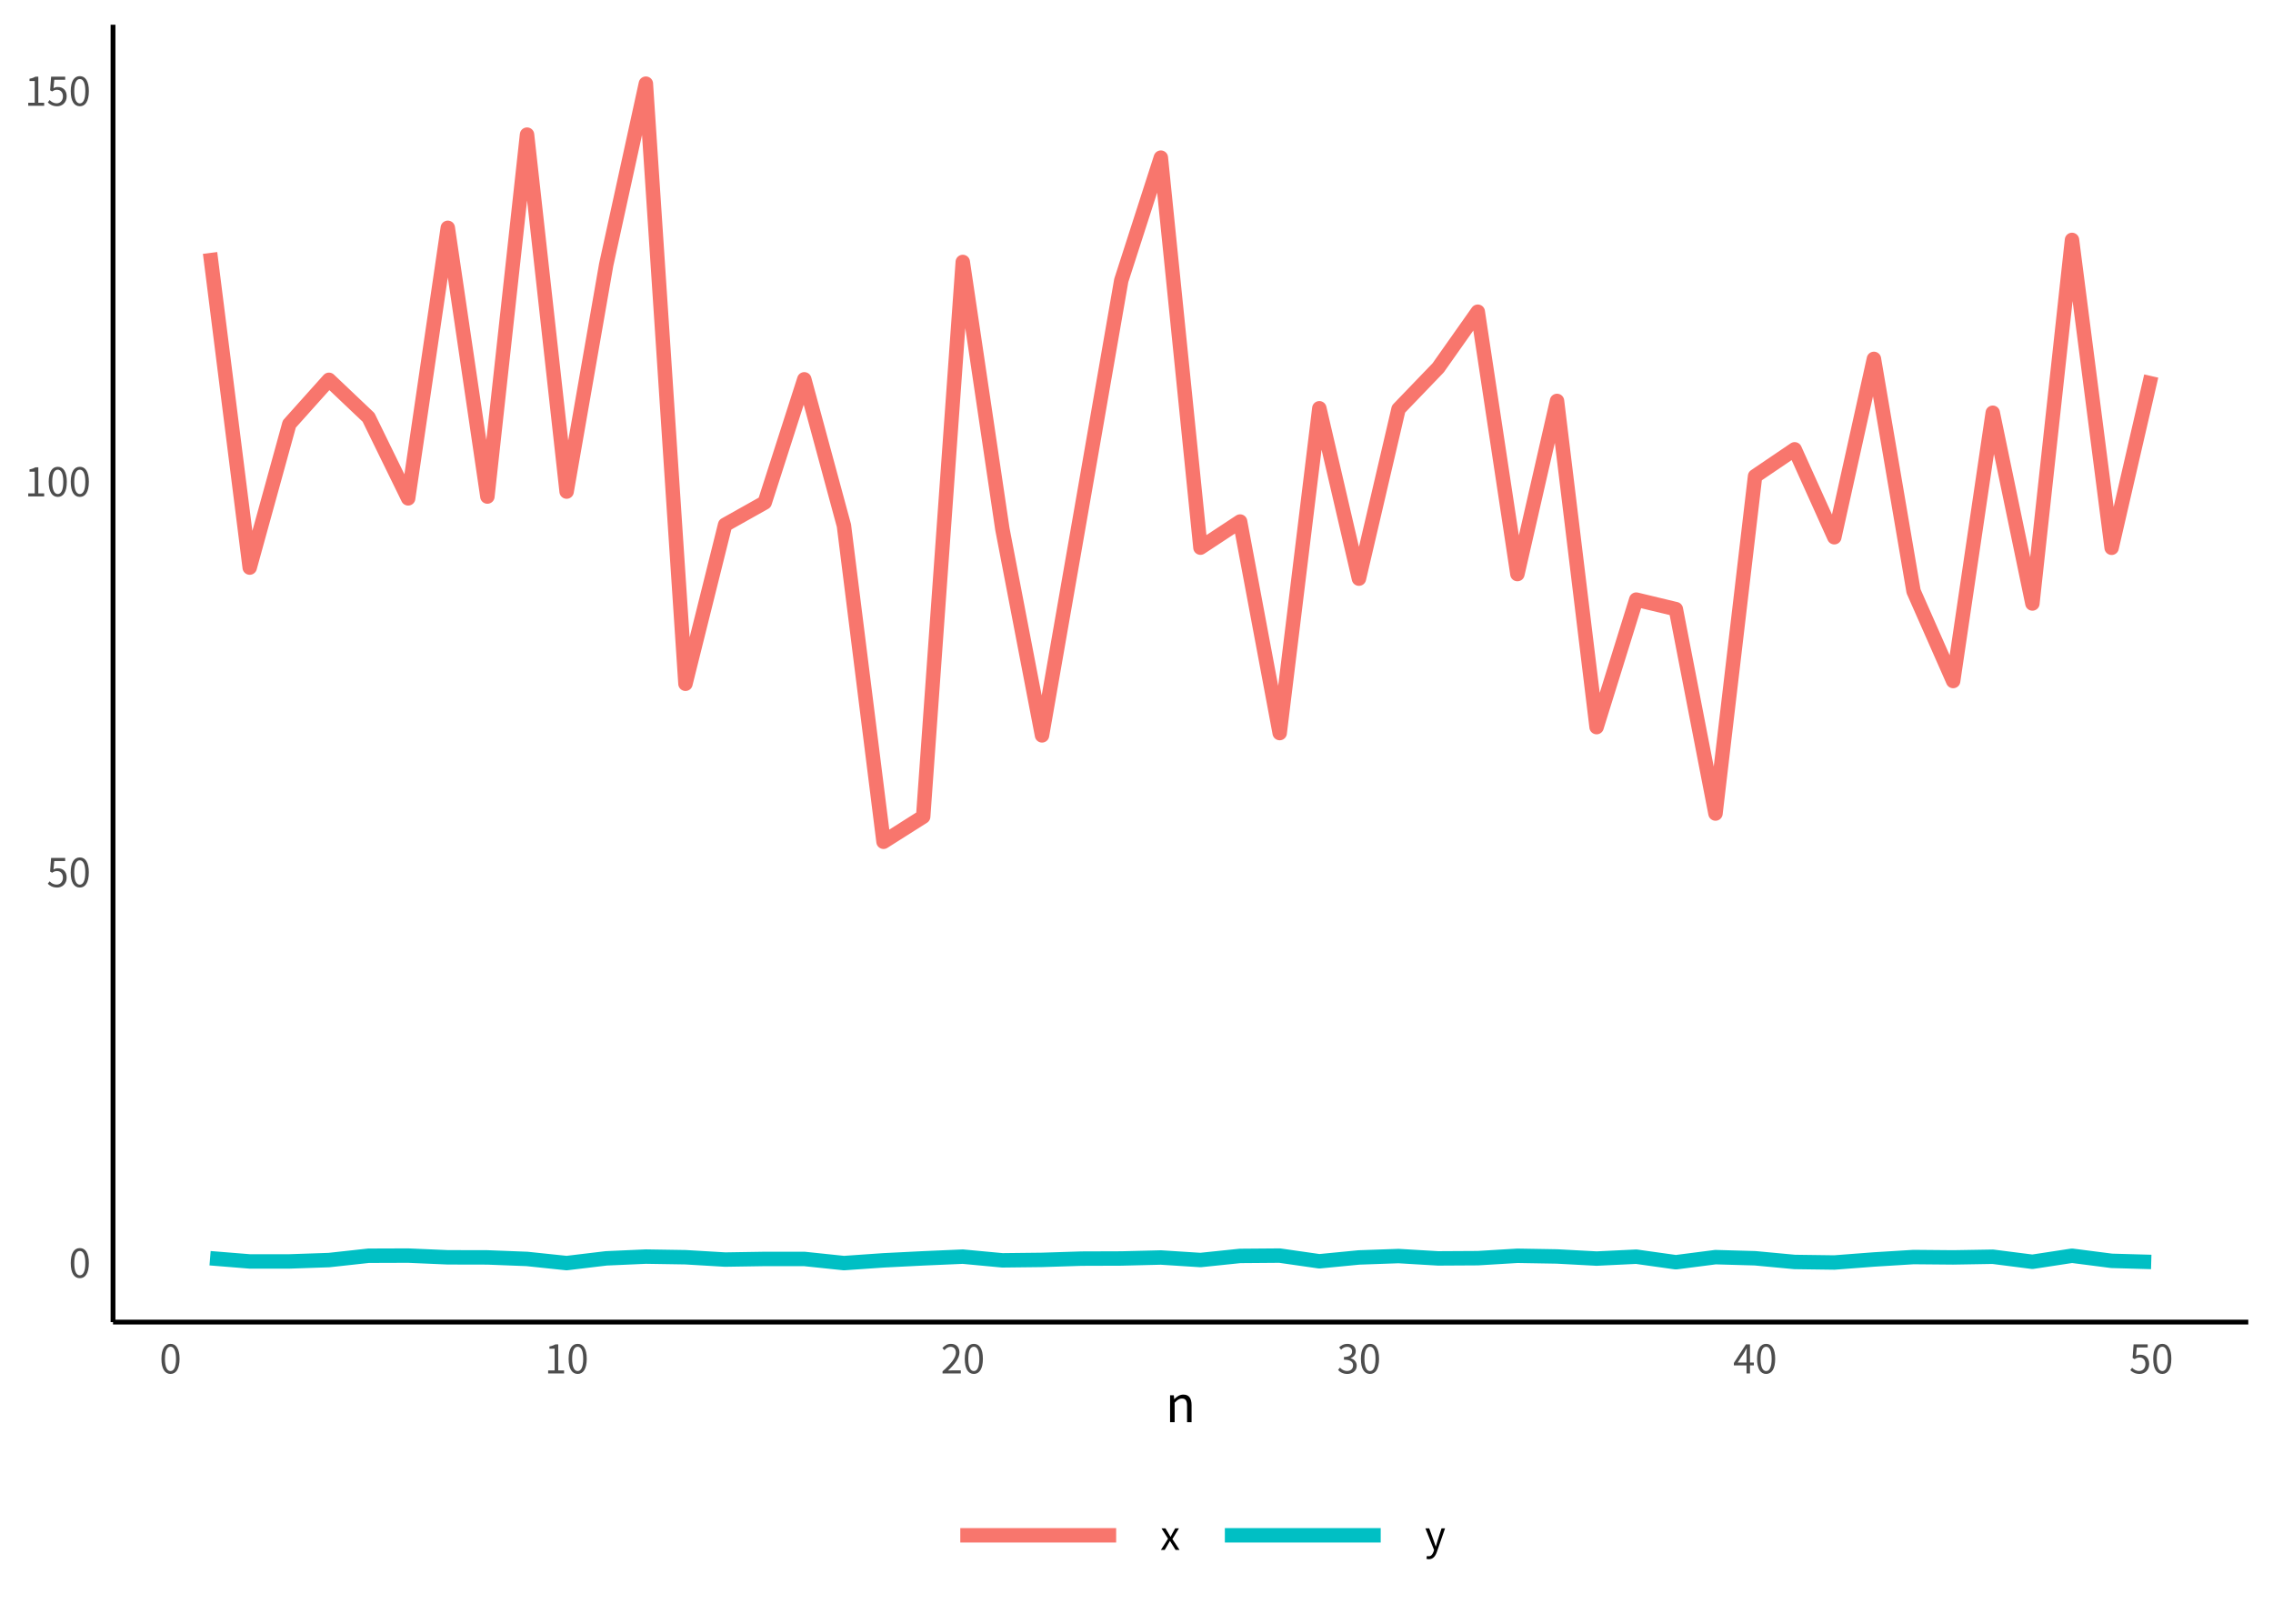
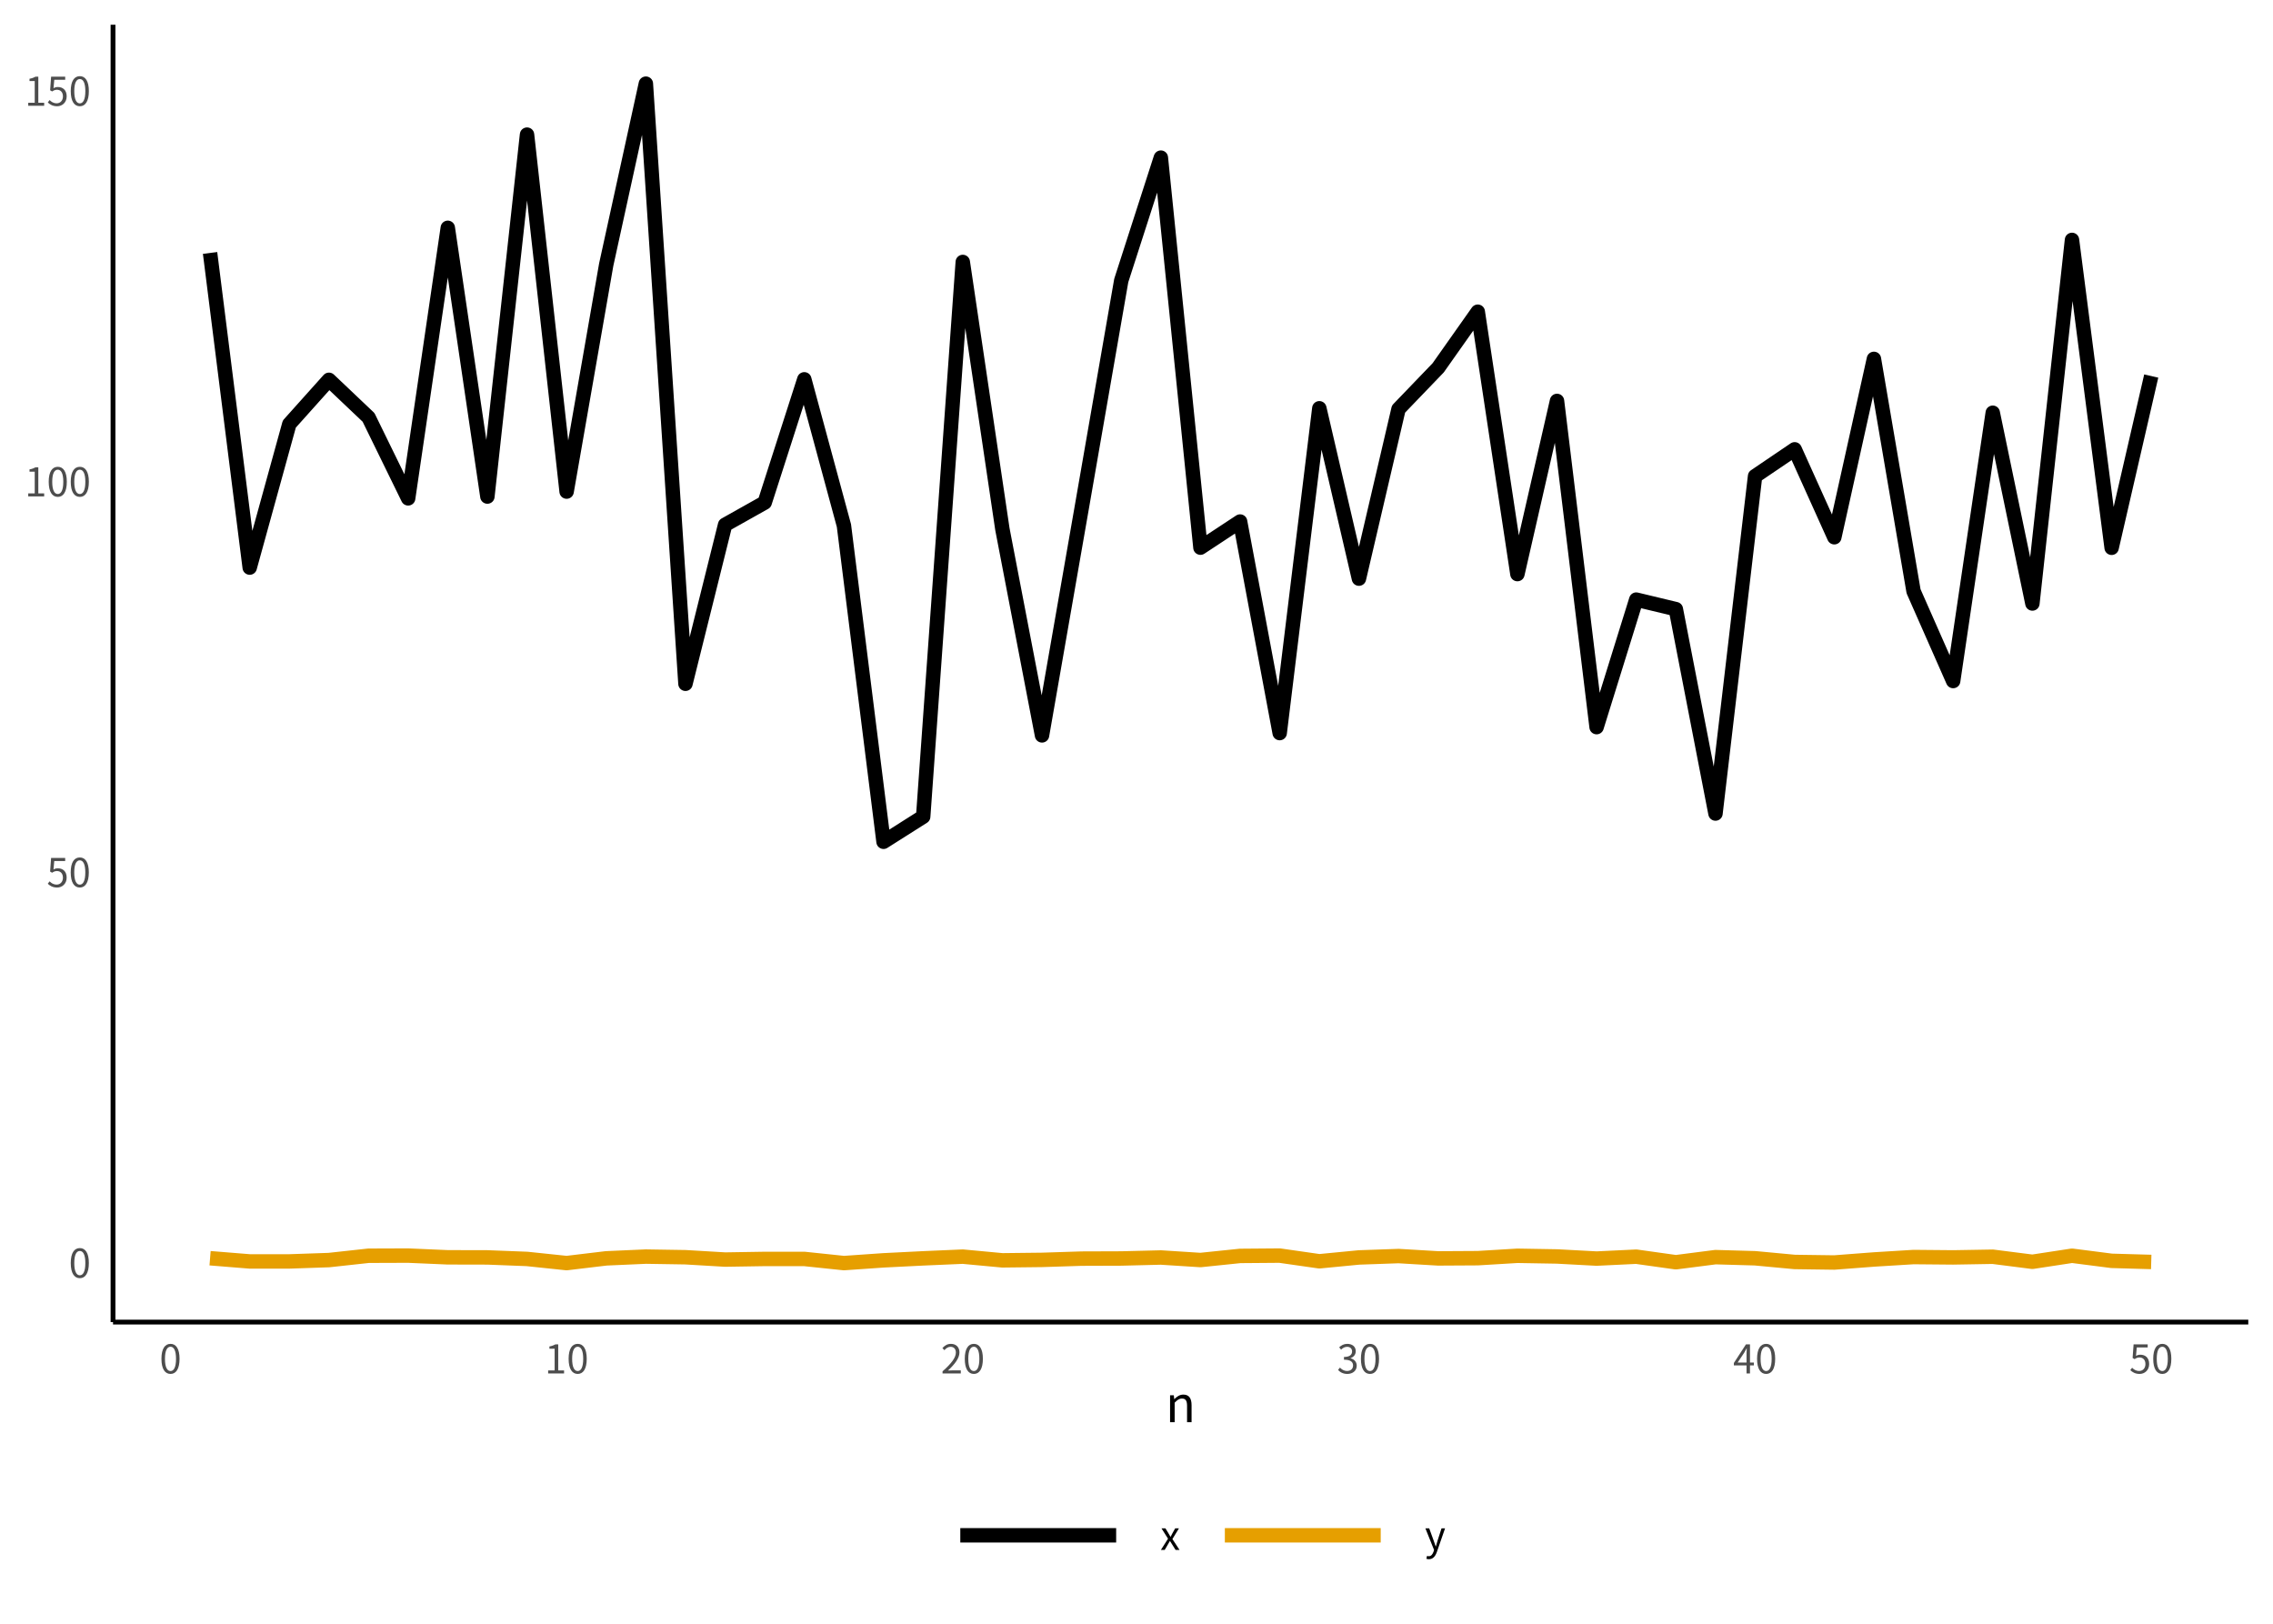
<svg xmlns="http://www.w3.org/2000/svg" viewBox="0 0 504.00 360.00">
  <defs>
    <style type="text/css">
    line, polyline, polygon, path, rect, circle {
      fill: none;
      stroke: #000000;
      stroke-linecap: round;
      stroke-linejoin: round;
      stroke-miterlimit: 10.00;
    }
  </style>
  </defs>
  <rect width="100%" height="100%" style="stroke: none; fill: #FFFFFF;" />
  <rect x="0" y="0.00" width="504.00" height="360.00" style="stroke-width: 1.07; stroke: #FFFFFF; fill: #FFFFFF;" />
  <defs>
    <clipPath id="cpMjUuMDZ8NDk4LjUyfDI5My4xMnw1LjQ4">
      <rect x="25.06" y="5.48" width="473.46" height="287.64" />
    </clipPath>
  </defs>
  <rect x="25.06" y="5.48" width="473.46" height="287.64" style="stroke-width: 1.07; stroke: none; fill: #FFFFFF;" clip-path="url(#cpMjUuMDZ8NDk4LjUyfDI5My4xMnw1LjQ4)" />
-   <polyline points="46.58,56.08 55.37,125.84 64.15,94.02 72.94,84.21 81.72,92.54 90.50,110.49 99.29,50.51 108.07,110.09 116.86,29.85 125.64,108.99 134.42,58.67 143.21,18.55 151.99,151.60 160.78,116.35 169.56,111.42 178.34,84.10 187.13,116.54 195.91,186.63 204.70,181.06 213.48,58.08 222.26,117.29 231.05,163.04 239.83,112.73 248.62,62.19 257.40,34.95 266.18,121.42 274.97,115.63 283.75,162.53 292.54,90.52 301.32,128.29 310.10,90.69 318.89,81.55 327.67,69.11 336.46,127.28 345.24,88.89 354.02,161.21 362.81,132.94 371.59,135.05 380.38,180.37 389.16,105.57 397.94,99.62 406.73,119.11 415.51,79.57 424.30,131.09 433.08,150.99 441.86,91.51 450.65,133.80 459.43,53.19 468.22,121.45 477.00,83.37 " style="stroke-width: 3.20; stroke: #F8766D; stroke-linecap: butt;" clip-path="url(#cpMjUuMDZ8NDk4LjUyfDI5My4xMnw1LjQ4)" />
-   <polyline points="46.58,278.96 55.37,279.67 64.15,279.67 72.94,279.37 81.72,278.41 90.50,278.38 99.29,278.76 108.07,278.78 116.86,279.12 125.64,280.04 134.42,278.99 143.21,278.60 151.99,278.74 160.78,279.26 169.56,279.12 178.34,279.12 187.13,280.04 195.91,279.43 204.70,278.99 213.48,278.61 222.26,279.43 231.05,279.33 239.83,279.05 248.62,279.02 257.40,278.80 266.18,279.36 274.97,278.45 283.75,278.38 292.54,279.64 301.32,278.79 310.10,278.48 318.89,279.00 327.67,278.95 336.46,278.42 345.24,278.57 354.02,279.04 362.81,278.62 371.59,279.85 380.38,278.72 389.16,278.97 397.94,279.79 406.73,279.91 415.51,279.24 424.30,278.70 433.08,278.78 441.86,278.63 450.65,279.75 459.43,278.41 468.22,279.54 477.00,279.79 " style="stroke-width: 3.20; stroke: #00BFC4; stroke-linecap: butt;" clip-path="url(#cpMjUuMDZ8NDk4LjUyfDI5My4xMnw1LjQ4)" />
+   <polyline points="46.58,56.08 55.37,125.84 64.15,94.02 72.94,84.21 81.72,92.54 90.50,110.49 99.29,50.51 108.07,110.09 116.86,29.85 125.64,108.99 134.42,58.67 143.21,18.55 151.99,151.60 160.78,116.35 169.56,111.42 178.34,84.10 187.13,116.54 195.91,186.63 204.70,181.06 213.48,58.08 222.26,117.29 231.05,163.04 239.83,112.73 248.62,62.19 257.40,34.95 266.18,121.42 274.97,115.63 283.75,162.53 292.54,90.52 301.32,128.29 310.10,90.69 318.89,81.55 327.67,69.11 336.46,127.28 345.24,88.89 354.02,161.21 362.81,132.94 371.59,135.05 380.38,180.37 389.16,105.57 397.94,99.62 406.73,119.11 415.51,79.57 424.30,131.09 433.08,150.99 441.86,91.51 450.65,133.80 459.43,53.19 468.22,121.45 477.00,83.37 " style="stroke-width: 3.20; stroke-linecap: butt;" clip-path="url(#cpMjUuMDZ8NDk4LjUyfDI5My4xMnw1LjQ4)" />
+   <polyline points="46.58,278.96 55.37,279.67 64.15,279.67 72.94,279.37 81.72,278.41 90.50,278.38 99.29,278.76 108.07,278.78 116.86,279.12 125.64,280.04 134.42,278.99 143.21,278.60 151.99,278.74 160.78,279.26 169.56,279.12 178.34,279.12 187.13,280.04 195.91,279.43 204.70,278.99 213.48,278.61 222.26,279.43 231.05,279.33 239.83,279.05 248.62,279.02 257.40,278.80 266.18,279.36 274.97,278.45 283.75,278.38 292.54,279.64 301.32,278.79 310.10,278.48 318.89,279.00 327.67,278.95 336.46,278.42 345.24,278.57 354.02,279.04 362.81,278.62 371.59,279.85 380.38,278.72 389.16,278.97 397.94,279.79 406.73,279.91 415.51,279.24 424.30,278.70 433.08,278.78 441.86,278.63 450.65,279.75 459.43,278.41 468.22,279.54 477.00,279.79 " style="stroke-width: 3.20; stroke: #E69F00; stroke-linecap: butt;" clip-path="url(#cpMjUuMDZ8NDk4LjUyfDI5My4xMnw1LjQ4)" />
  <defs>
    <clipPath id="cpMC4wMHw1MDQuMDB8MzYwLjAwfDAuMDA=">
      <rect x="0.00" y="0.00" width="504.00" height="360.00" />
    </clipPath>
  </defs>
  <polyline points="25.06,293.12 25.06,5.48 " style="stroke-width: 1.07; stroke-linecap: butt;" clip-path="url(#cpMC4wMHw1MDQuMDB8MzYwLjAwfDAuMDA=)" />
  <g clip-path="url(#cpMC4wMHw1MDQuMDB8MzYwLjAwfDAuMDA=)">
    <text x="15.25" y="283.28" style="font-size: 8.80px; fill: #4D4D4D; font-family: Noto Sans CJK JP;" textLength="4.88px" lengthAdjust="spacingAndGlyphs">0</text>
  </g>
  <g clip-path="url(#cpMC4wMHw1MDQuMDB8MzYwLjAwfDAuMDA=)">
    <text x="10.36" y="196.67" style="font-size: 8.80px; fill: #4D4D4D; font-family: Noto Sans CJK JP;" textLength="9.77px" lengthAdjust="spacingAndGlyphs">50</text>
  </g>
  <g clip-path="url(#cpMC4wMHw1MDQuMDB8MzYwLjAwfDAuMDA=)">
    <text x="5.48" y="110.06" style="font-size: 8.80px; fill: #4D4D4D; font-family: Noto Sans CJK JP;" textLength="14.65px" lengthAdjust="spacingAndGlyphs">100</text>
  </g>
  <g clip-path="url(#cpMC4wMHw1MDQuMDB8MzYwLjAwfDAuMDA=)">
    <text x="5.48" y="23.45" style="font-size: 8.80px; fill: #4D4D4D; font-family: Noto Sans CJK JP;" textLength="14.65px" lengthAdjust="spacingAndGlyphs">150</text>
  </g>
  <polyline points="25.06,293.12 498.52,293.12 " style="stroke-width: 1.07; stroke-linecap: butt;" clip-path="url(#cpMC4wMHw1MDQuMDB8MzYwLjAwfDAuMDA=)" />
  <g clip-path="url(#cpMC4wMHw1MDQuMDB8MzYwLjAwfDAuMDA=)">
    <text x="35.36" y="304.51" style="font-size: 8.80px; fill: #4D4D4D; font-family: Noto Sans CJK JP;" textLength="4.88px" lengthAdjust="spacingAndGlyphs">0</text>
  </g>
  <g clip-path="url(#cpMC4wMHw1MDQuMDB8MzYwLjAwfDAuMDA=)">
    <text x="120.76" y="304.51" style="font-size: 8.80px; fill: #4D4D4D; font-family: Noto Sans CJK JP;" textLength="9.77px" lengthAdjust="spacingAndGlyphs">10</text>
  </g>
  <g clip-path="url(#cpMC4wMHw1MDQuMDB8MzYwLjAwfDAuMDA=)">
    <text x="208.60" y="304.51" style="font-size: 8.80px; fill: #4D4D4D; font-family: Noto Sans CJK JP;" textLength="9.77px" lengthAdjust="spacingAndGlyphs">20</text>
  </g>
  <g clip-path="url(#cpMC4wMHw1MDQuMDB8MzYwLjAwfDAuMDA=)">
    <text x="296.44" y="304.51" style="font-size: 8.80px; fill: #4D4D4D; font-family: Noto Sans CJK JP;" textLength="9.77px" lengthAdjust="spacingAndGlyphs">30</text>
  </g>
  <g clip-path="url(#cpMC4wMHw1MDQuMDB8MzYwLjAwfDAuMDA=)">
    <text x="384.28" y="304.51" style="font-size: 8.80px; fill: #4D4D4D; font-family: Noto Sans CJK JP;" textLength="9.77px" lengthAdjust="spacingAndGlyphs">40</text>
  </g>
  <g clip-path="url(#cpMC4wMHw1MDQuMDB8MzYwLjAwfDAuMDA=)">
    <text x="472.12" y="304.51" style="font-size: 8.80px; fill: #4D4D4D; font-family: Noto Sans CJK JP;" textLength="9.77px" lengthAdjust="spacingAndGlyphs">50</text>
  </g>
  <g clip-path="url(#cpMC4wMHw1MDQuMDB8MzYwLjAwfDAuMDA=)">
    <text x="258.43" y="315.32" style="font-size: 11.00px; font-family: Noto Sans CJK JP;" textLength="6.72px" lengthAdjust="spacingAndGlyphs">n</text>
  </g>
  <rect x="197.65" y="326.28" width="128.28" height="28.24" style="stroke-width: 1.07; stroke: none; fill: #FFFFFF;" clip-path="url(#cpMC4wMHw1MDQuMDB8MzYwLjAwfDAuMDA=)" />
-   <line x1="212.93" y1="340.40" x2="247.49" y2="340.40" style="stroke-width: 3.20; stroke: #F8766D; stroke-linecap: butt;" clip-path="url(#cpMC4wMHw1MDQuMDB8MzYwLjAwfDAuMDA=)" />
-   <line x1="271.59" y1="340.40" x2="306.15" y2="340.40" style="stroke-width: 3.20; stroke: #00BFC4; stroke-linecap: butt;" clip-path="url(#cpMC4wMHw1MDQuMDB8MzYwLjAwfDAuMDA=)" />
+   <line x1="212.93" y1="340.40" x2="247.49" y2="340.40" style="stroke-width: 3.20; stroke-linecap: butt;" clip-path="url(#cpMC4wMHw1MDQuMDB8MzYwLjAwfDAuMDA=)" />
+   <line x1="271.59" y1="340.40" x2="306.15" y2="340.40" style="stroke-width: 3.20; stroke: #E69F00; stroke-linecap: butt;" clip-path="url(#cpMC4wMHw1MDQuMDB8MzYwLjAwfDAuMDA=)" />
  <g clip-path="url(#cpMC4wMHw1MDQuMDB8MzYwLjAwfDAuMDA=)">
    <text x="257.29" y="343.63" style="font-size: 8.80px; font-family: Noto Sans CJK JP;" textLength="4.38px" lengthAdjust="spacingAndGlyphs">x</text>
  </g>
  <g clip-path="url(#cpMC4wMHw1MDQuMDB8MzYwLjAwfDAuMDA=)">
    <text x="315.95" y="343.63" style="font-size: 8.80px; font-family: Noto Sans CJK JP;" textLength="4.58px" lengthAdjust="spacingAndGlyphs">y</text>
  </g>
</svg>
